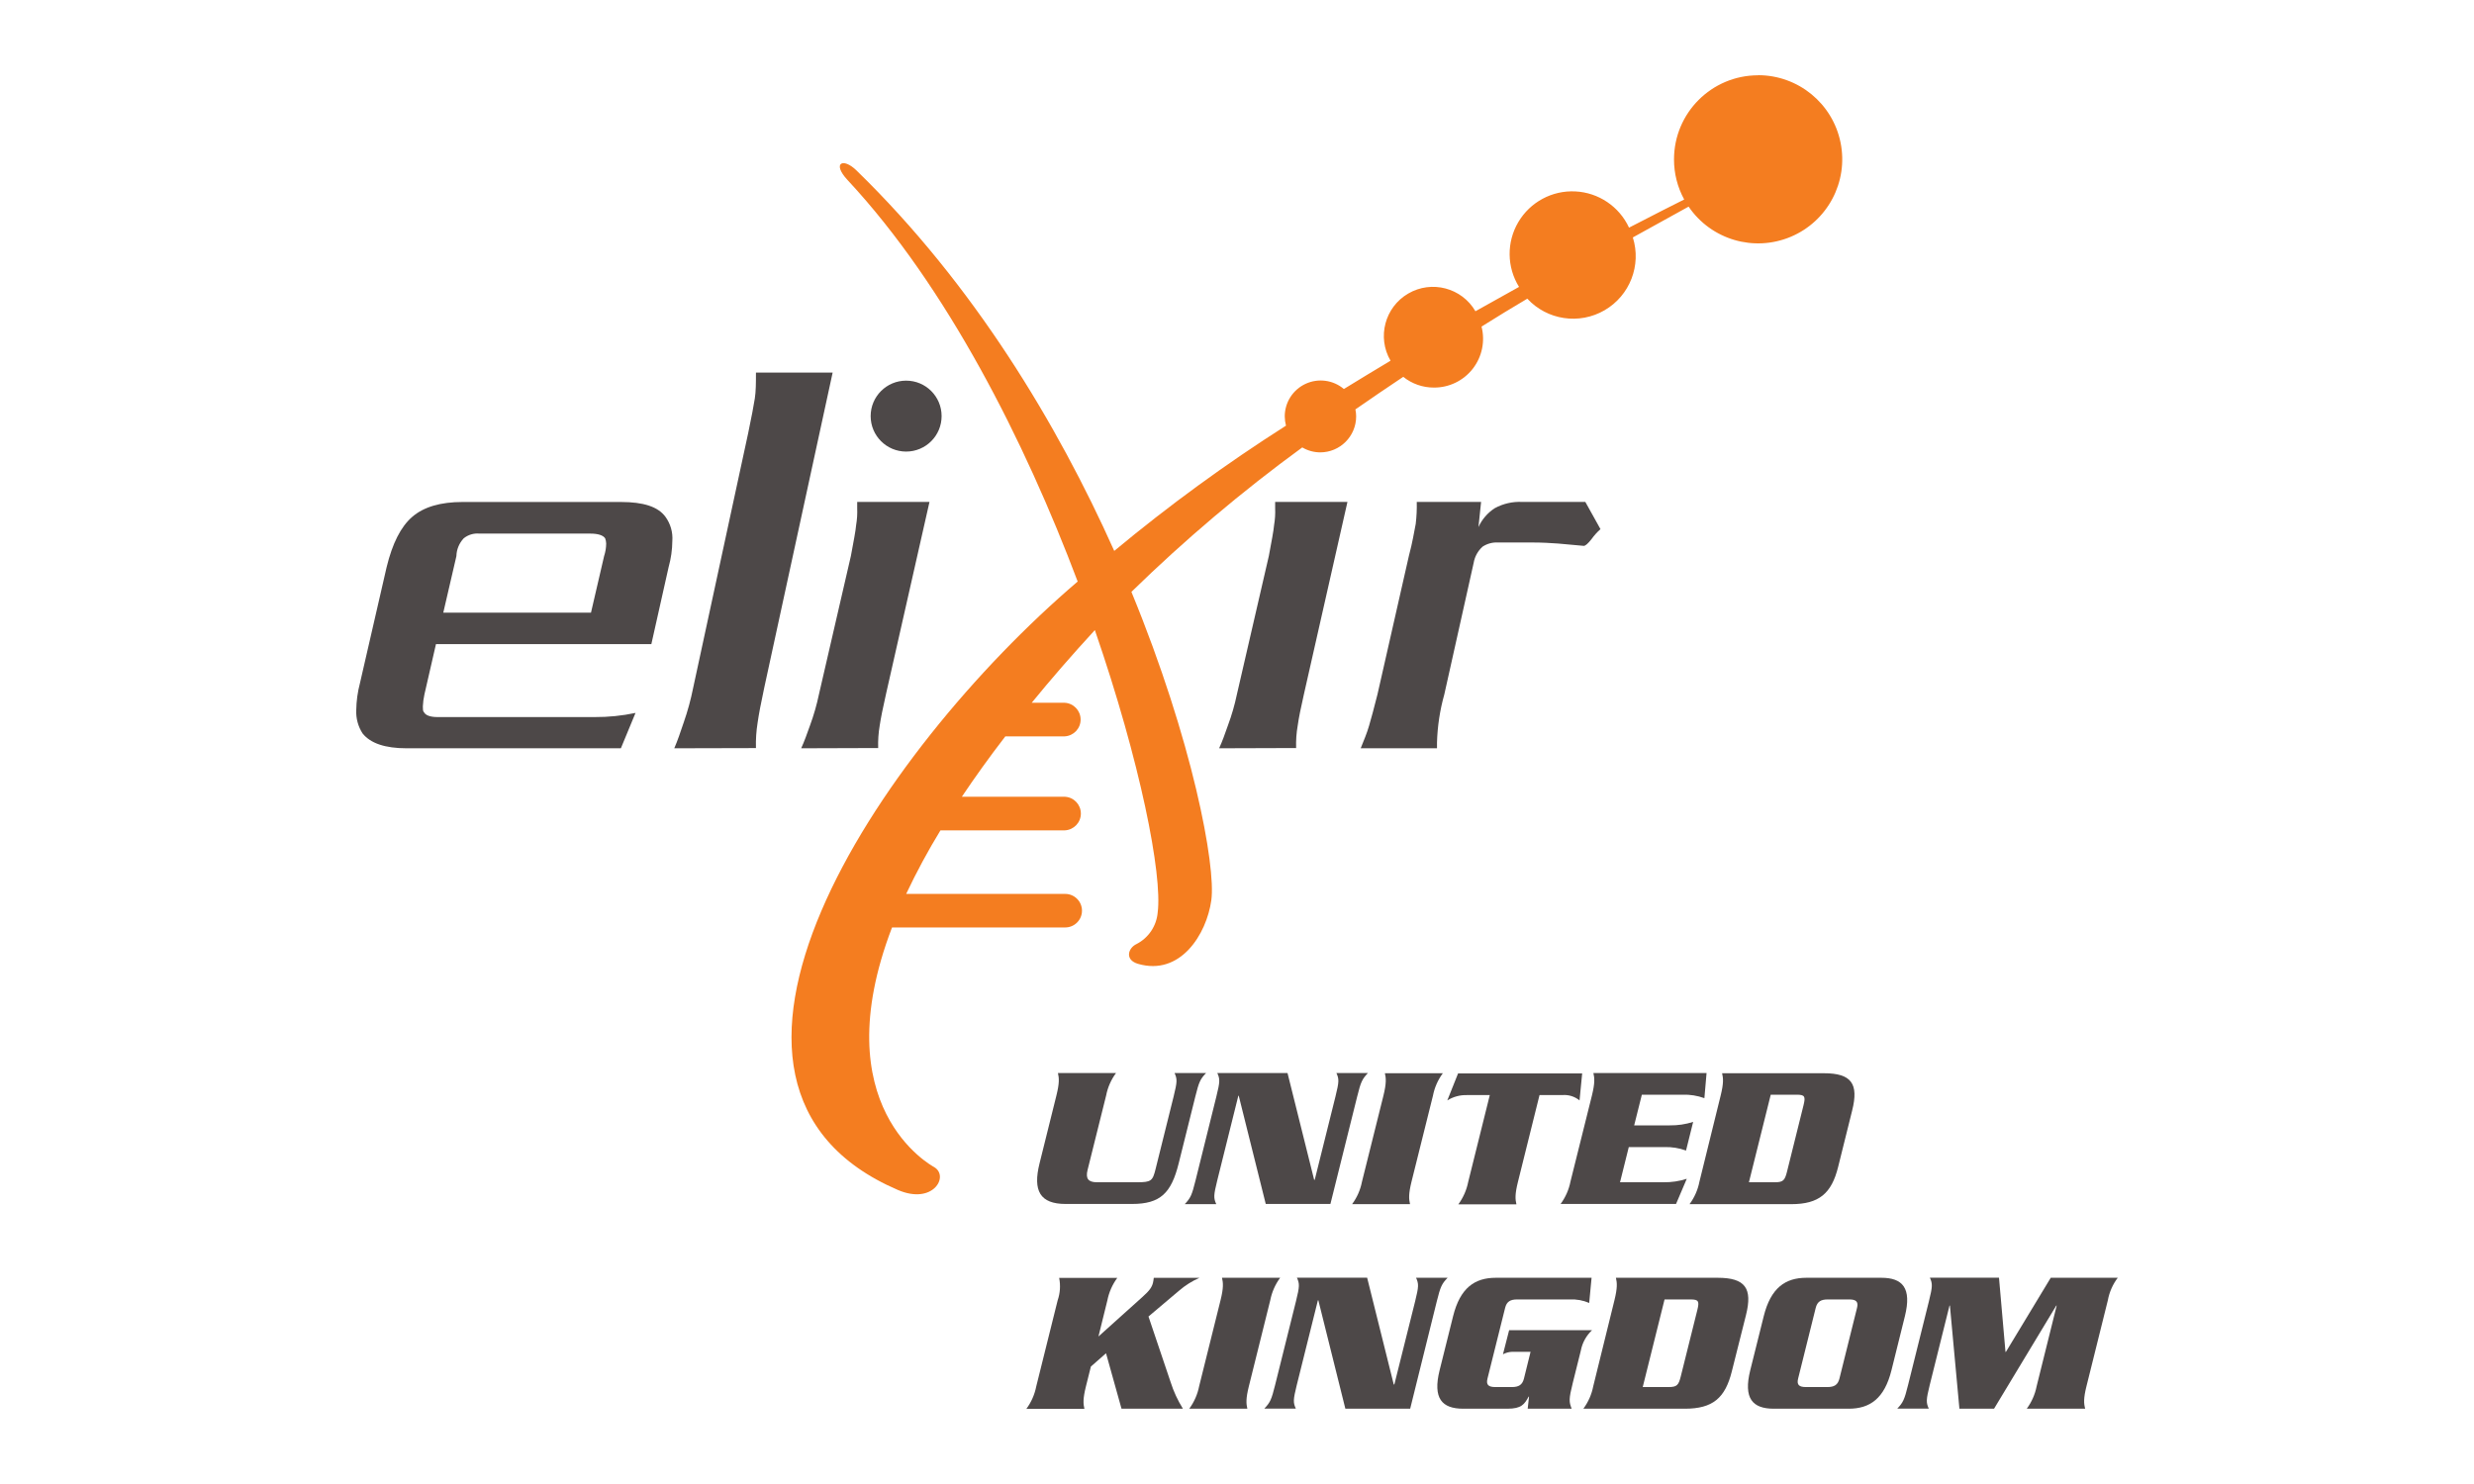
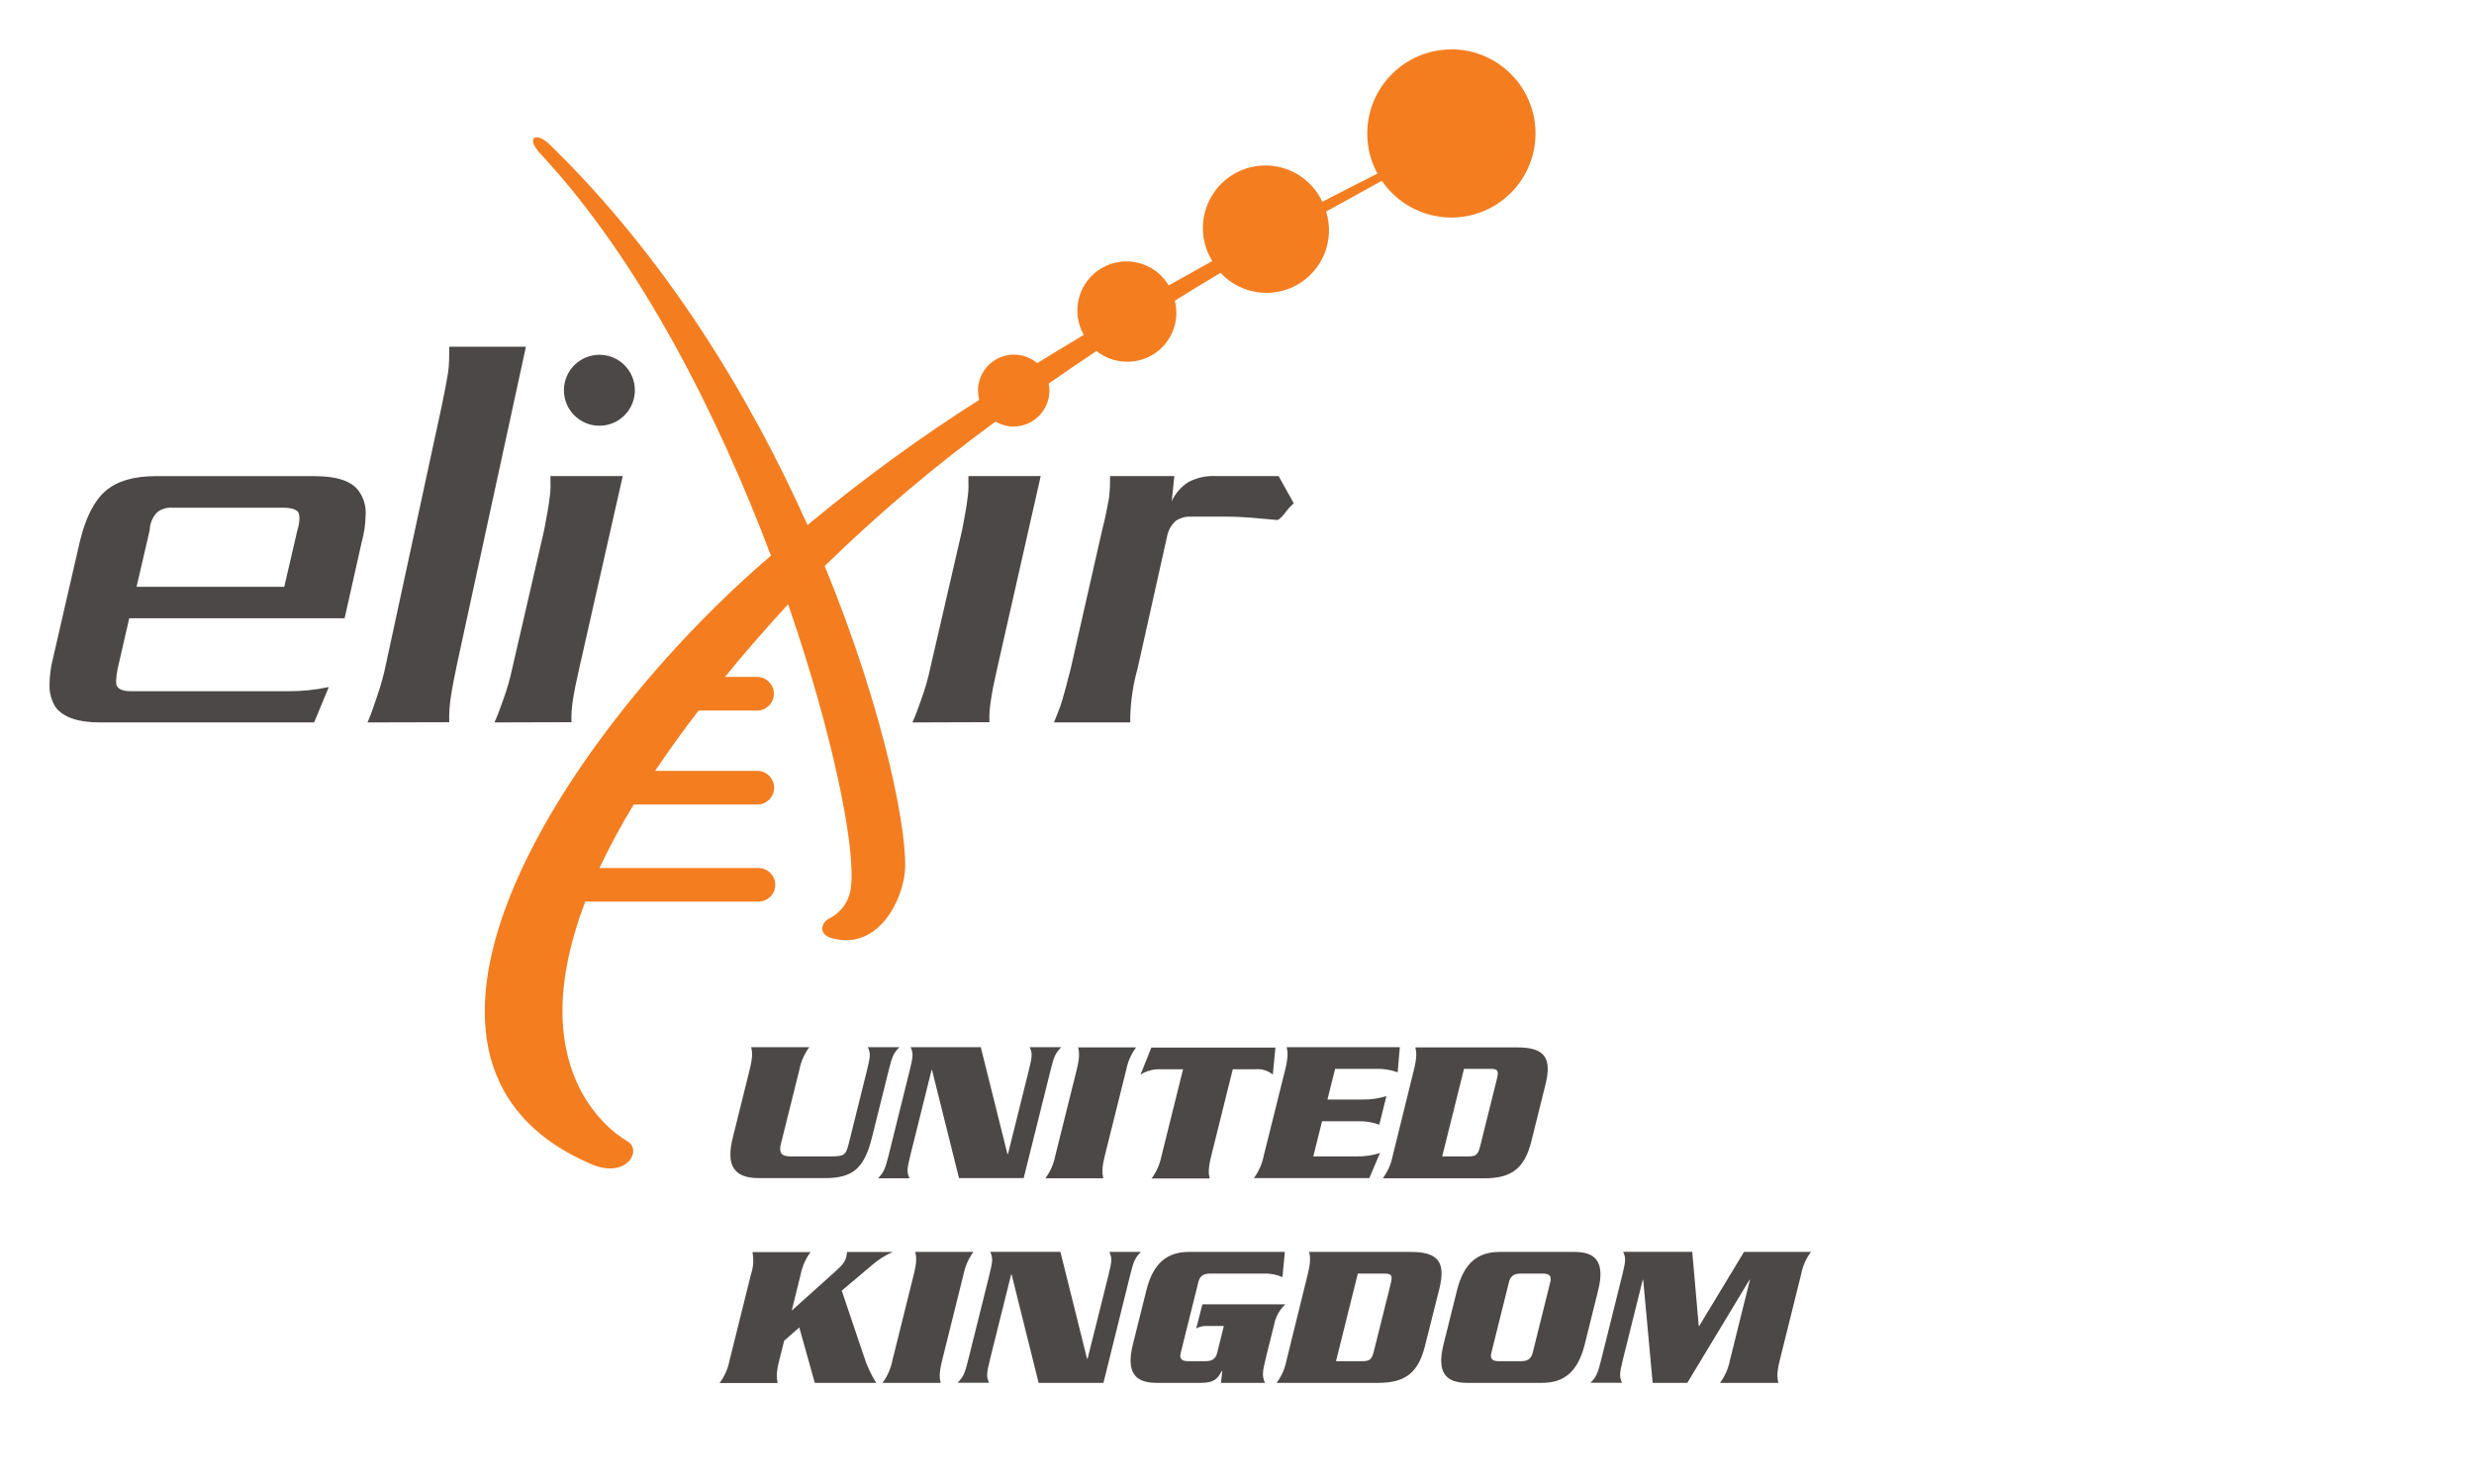
- <svg xmlns="http://www.w3.org/2000/svg" width="500" height="300" viewBox="0 100 500 300">
-   <defs>
-     <style>.cls-1{fill:#4d4848;}.cls-2{fill:#f47d20;}</style>
+ <svg xmlns="http://www.w3.org/2000/svg" width="500" height="300" viewBox="0 100 500 300" version="1.1" id="svg1978">
+   <defs id="defs1935">
+     <style id="style1933">.cls-1{fill:#4d4848;}.cls-2{fill:#f47d20;}</style>
  </defs>
-   <g id="Nodes">
-     <path class="cls-1" d="M161.92,251.27c.63-1.37,1.16-2.85,1.8-4.66a45.12,45.12,0,0,0,1.79-6.24l6.46-28c.53-2.86.95-5,1.06-6.25a16.14,16.14,0,0,0,.21-3.38v-1.27h14.61l-8.79,38.85q-.94,4.13-1.27,6.35a23,23,0,0,0-.31,4.55Z" />
-     <path class="cls-2" d="M355.32,115.22a17,17,0,0,0-17,17,16.81,16.81,0,0,0,2.06,8.11c-1.69.85-5.63,2.82-11.15,5.69A12.65,12.65,0,1,0,307,158q-4.26,2.36-8.81,4.92a9.93,9.93,0,0,0-17.16,10c-3.12,1.87-6.28,3.78-9.43,5.72a7.26,7.26,0,0,0-11.95,5.55,7.65,7.65,0,0,0,.25,1.86,337.79,337.79,0,0,0-34.71,25.32c-11.49-25.68-28.42-53.87-52-76.82l-.07-.07c-2.76-2.72-5-1.52-1.87,1.87l.12.13c20,21.52,35.72,52.67,46.43,81.08-40.63,34.69-85.41,101.91-36.33,123,7.15,3.07,10.41-2.81,7.33-4.62-.55-.32-22.41-12.14-8.52-48.45h35a3.39,3.39,0,1,0,0-6.78H183.14a135.68,135.68,0,0,1,6.93-12.85h25.16a3.4,3.4,0,0,0,0-6.79H194.39c2.6-3.88,5.51-7.95,8.79-12.21h12a3.4,3.4,0,0,0,0-6.79h-6.67q5.7-7,12.64-14.56l.12-.14c9.22,26.72,13.68,49.5,12.7,57.1a7.93,7.93,0,0,1-4.27,6.37c-1.72.81-2.43,3.19.27,4,8.59,2.53,13.89-6,14.84-12.85s-3.74-32.19-16.15-62.34a316.1,316.1,0,0,1,34.53-29.2,7.19,7.19,0,0,0,3.62,1,7.27,7.27,0,0,0,7.27-7.26,6.74,6.74,0,0,0-.15-1.43q4.88-3.39,9.67-6.58a9.84,9.84,0,0,0,6.18,2.17,9.87,9.87,0,0,0,9.64-12.33q4.78-3,9.25-5.64A12.64,12.64,0,0,0,330,148c5.4-3,9.34-5.14,11.27-6.23a17,17,0,1,0,14.05-26.57Z" />
-     <path class="cls-1" d="M125.48,251.27H82.18c-4.34,0-7.3-1-8.9-3A8,8,0,0,1,72,243.54a22.47,22.47,0,0,1,.74-5.4l5.4-23.5c1.16-4.76,2.85-8.15,5.18-10.16s5.72-3,10.17-3h32c4.55,0,7.51.95,9,3a7.36,7.36,0,0,1,1.39,4.87,20.42,20.42,0,0,1-.75,5.29l-3.49,15.57H88.11l-2.33,10.16a14,14,0,0,0-.32,2.43c0,.53,0,1,.22,1.16.31.64,1.26,1,2.75,1h31.75a38.76,38.76,0,0,0,8.26-.84Zm-3.39-38.85a8.34,8.34,0,0,0,.42-2.54,3.07,3.07,0,0,0-.21-1.06c-.42-.63-1.48-.95-3-.95H96.89a4.4,4.4,0,0,0-3.17.95,5.45,5.45,0,0,0-1.48,3.6l-2.65,11.43h29.85Z" />
-     <path class="cls-1" d="M136.27,251.27c.67-1.54,1.23-3.2,1.91-5.22a52,52,0,0,0,1.91-7l11.12-51.5c.67-3.21,1.12-5.58,1.34-7s.23-3.09.23-5.23h15.5L154.46,239q-1,4.64-1.35,7.13a27.12,27.12,0,0,0-.33,5.1Z" />
-     <path class="cls-1" d="M314.89,209.88c-1.59-.11-3.18-.21-5-.21h-7.09a5.15,5.15,0,0,0-3.17.84,5.7,5.7,0,0,0-1.8,3.28l-5.93,26.58a40.11,40.11,0,0,0-1.48,9.74v1.16H275c.63-1.59,1.27-3.07,1.69-4.55s1-3.5,1.7-6.35l6.35-28c.74-2.75,1.06-4.87,1.38-6.46a31.44,31.44,0,0,0,.21-4.44h13l-.53,5.08a9,9,0,0,1,3.28-3.81,10.48,10.48,0,0,1,5.61-1.27H320.4l3.06,5.5a12.16,12.16,0,0,0-1.8,2c-.74.95-1.26,1.38-1.58,1.38C318.17,210.2,316.47,210,314.89,209.88Z" />
-     <path class="cls-1" d="M246.39,251.27c.63-1.37,1.16-2.85,1.79-4.66a43.67,43.67,0,0,0,1.8-6.24l6.46-28c.53-2.86.95-5,1.06-6.25a16.14,16.14,0,0,0,.21-3.38v-1.27h14.61l-8.79,38.85c-.63,2.75-1.06,4.87-1.26,6.35a22.31,22.31,0,0,0-.32,4.55Z" />
-     <path class="cls-1" d="M190.3,184.11a7.17,7.17,0,1,1-7.16-7.16A7.16,7.16,0,0,1,190.3,184.11Z" />
-     <path class="cls-1" d="M229.86,339c2.81,0,3.09-.29,3.68-2.65l3.65-14.68c.74-3,.75-3.51.19-4.75h6.37c-1.18,1.24-1.43,1.77-2.17,4.75l-3.37,13.53c-1.5,6-3.69,8.19-9.44,8.19h-13.4c-5.17,0-6.66-2.65-5.28-8.19l3.41-13.73c.63-2.53.55-3.52.31-4.55h11.74a11.18,11.18,0,0,0-2,4.55l-3.75,15.05c-.43,1.74.13,2.48,1.9,2.48Z" />
-     <path class="cls-1" d="M250.35,321.51h-.08L246,338.67c-.74,3-.75,3.51-.19,4.76h-6.37c1.17-1.25,1.43-1.78,2.17-4.76l4.22-17c.74-3,.75-3.51.19-4.75h14.19l5.38,21.58h.12l4.19-16.83c.74-3,.75-3.51.19-4.75h6.37c-1.17,1.24-1.43,1.77-2.17,4.75l-5.41,21.72H255.81Z" />
-     <path class="cls-1" d="M273.26,343.43a11.16,11.16,0,0,0,2-4.55l4.33-17.37c.62-2.53.54-3.52.3-4.55H291.6a11.16,11.16,0,0,0-2,4.55l-4.33,17.37c-.62,2.52-.54,3.51-.3,4.55Z" />
-     <path class="cls-1" d="M319.76,317l-.53,5.46a4.81,4.81,0,0,0-3.5-1.08h-4.59l-4.36,17.54c-.63,2.52-.55,3.51-.31,4.55H294.73a11.44,11.44,0,0,0,2-4.55l4.36-17.54h-4.59a7.09,7.09,0,0,0-4,1.08l2.18-5.46Z" />
-     <path class="cls-1" d="M336.18,339a14.47,14.47,0,0,0,4.72-.7l-2.17,5.09H315.4a11.29,11.29,0,0,0,2-4.55l4.33-17.37c.62-2.53.54-3.52.3-4.55H344.9l-.44,5.08a11.82,11.82,0,0,0-4.41-.7h-8.23l-1.55,6.2h7.2a14.87,14.87,0,0,0,4.72-.7l-1.44,5.79a11.73,11.73,0,0,0-4.37-.7h-7.2L327.41,339Z" />
-     <path class="cls-1" d="M347.74,321.51c.63-2.53.54-3.52.3-4.55H368.6c5.62,0,7.07,2.15,5.73,7.52l-2.84,11.42c-1.33,5.37-3.86,7.53-9.48,7.53H341.46a11.31,11.31,0,0,0,2-4.55ZM353.46,339h5.26c1.65,0,2-.37,2.44-2.15l3.33-13.4c.44-1.78.29-2.15-1.37-2.15h-5.25Z" />
-     <path class="cls-1" d="M236.57,379.36a23.78,23.78,0,0,0,2.5,5.42H226.66l-3.13-11.21-3.06,2.69-1,4c-.63,2.52-.55,3.52-.31,4.55H207.43a11.37,11.37,0,0,0,2-4.55l4.32-17.37a8.73,8.73,0,0,0,.31-4.55h11.74a11.37,11.37,0,0,0-2,4.55L222,370.18l8.9-8c1.49-1.33,1.9-2,2.12-2.86a8.5,8.5,0,0,0,.16-1h9.23a16.34,16.34,0,0,0-4.13,2.61l-6.17,5.21Z" />
-     <path class="cls-1" d="M240.35,384.78a11.37,11.37,0,0,0,2-4.55l4.32-17.37c.63-2.52.54-3.52.3-4.55h11.75a11.37,11.37,0,0,0-2,4.55l-4.32,17.37c-.63,2.52-.55,3.52-.31,4.55Z" />
-     <path class="cls-1" d="M266.44,362.86h-.09L262.08,380c-.74,3-.75,3.52-.19,4.76h-6.37c1.18-1.24,1.44-1.78,2.18-4.76l4.22-16.95c.74-3,.75-3.52.19-4.76H276.3l5.38,21.59h.12L286,363.07c.74-3,.75-3.52.19-4.76h6.37c-1.18,1.24-1.44,1.78-2.18,4.76L285,384.78H271.9Z" />
-     <path class="cls-1" d="M321.76,368.9a7.6,7.6,0,0,0-2.27,4.13l-1.63,6.54c-.81,3.27-.78,3.8-.22,5.21h-8.89l.27-2.44h-.08c-.84,1.53-1.43,2.44-4.29,2.44h-8.93c-4.3,0-6.19-2.07-4.77-7.78l2.72-10.91c1.42-5.71,4.34-7.78,8.64-7.78h19.35l-.48,5.09a8.79,8.79,0,0,0-3.88-.71H306.59c-1.32,0-2.09.42-2.4,1.7l-3.57,14.31c-.32,1.28.24,1.7,1.57,1.7h3.39c1.32,0,2.09-.42,2.41-1.7l1.34-5.42h-3.76a4.16,4.16,0,0,0-1.82.5L305,368.9Z" />
-     <path class="cls-1" d="M326.28,362.86c.62-2.52.54-3.52.3-4.55h20.56c5.62,0,7.07,2.15,5.73,7.53L350,377.25c-1.34,5.38-3.86,7.53-9.48,7.53H320a11.23,11.23,0,0,0,2-4.55ZM332,380.4h5.25c1.66,0,2-.38,2.44-2.16l3.34-13.4c.44-1.77.28-2.15-1.37-2.15h-5.25Z" />
-     <path class="cls-1" d="M356.45,366.09c1.42-5.71,4.33-7.78,8.63-7.78h15.14c4.3,0,6.18,2.07,4.76,7.78L382.27,377c-1.42,5.71-4.34,7.78-8.64,7.78H358.49c-4.3,0-6.18-2.07-4.76-7.78Zm6.95,12.61c-.32,1.28.24,1.7,1.56,1.7h4.39c1.32,0,2.08-.42,2.4-1.7l3.56-14.31c.32-1.28-.24-1.7-1.56-1.7h-4.38c-1.33,0-2.09.42-2.41,1.7Z" />
-     <path class="cls-1" d="M414.46,358.31H428a10.76,10.76,0,0,0-2,4.55l-4.32,17.37c-.63,2.52-.54,3.52-.26,4.55H409.61a11.37,11.37,0,0,0,2-4.55l4.05-16.3h-.08L403,384.78h-7l-1.92-20.85H394L390,380c-.74,3-.75,3.52-.19,4.76h-6.37c1.18-1.24,1.44-1.78,2.18-4.76l4.22-16.95c.74-3,.75-3.52.19-4.76H404l1.31,15h.09Z" />
+   <g id="Nodes" transform="translate(-61.99117,-5.225838)">
+     <path class="cls-1" d="m 161.92,251.27 c 0.63,-1.37 1.16,-2.85 1.8,-4.66 a 45.12,45.12 0 0 0 1.79,-6.24 l 6.46,-28 c 0.53,-2.86 0.95,-5 1.06,-6.25 a 16.14,16.14 0 0 0 0.21,-3.38 v -1.27 h 14.61 l -8.79,38.85 q -0.94,4.13 -1.27,6.35 a 23,23 0 0 0 -0.31,4.55 z" id="path1937" style="fill:#4d4848" />
+     <path class="cls-2" d="m 355.32,115.22 a 17,17 0 0 0 -17,17 16.81,16.81 0 0 0 2.06,8.11 c -1.69,0.85 -5.63,2.82 -11.15,5.69 A 12.65,12.65 0 1 0 307,158 q -4.26,2.36 -8.81,4.92 a 9.931,9.931 0 0 0 -17.16,10 c -3.12,1.87 -6.28,3.78 -9.43,5.72 a 7.26,7.26 0 0 0 -11.95,5.55 7.65,7.65 0 0 0 0.25,1.86 337.79,337.79 0 0 0 -34.71,25.32 c -11.49,-25.68 -28.42,-53.87 -52,-76.82 l -0.07,-0.07 c -2.76,-2.72 -5,-1.52 -1.87,1.87 l 0.12,0.13 c 20,21.52 35.72,52.67 46.43,81.08 -40.63,34.69 -85.41,101.91 -36.33,123 7.15,3.07 10.41,-2.81 7.33,-4.62 -0.55,-0.32 -22.41,-12.14 -8.52,-48.45 h 35 a 3.39,3.39 0 1 0 0,-6.78 h -32.14 a 135.68,135.68 0 0 1 6.93,-12.85 h 25.16 a 3.4,3.4 0 0 0 0,-6.79 h -20.84 c 2.6,-3.88 5.51,-7.95 8.79,-12.21 h 12 a 3.4,3.4 0 0 0 0,-6.79 h -6.67 q 5.7,-7 12.64,-14.56 l 0.12,-0.14 c 9.22,26.72 13.68,49.5 12.7,57.1 a 7.93,7.93 0 0 1 -4.27,6.37 c -1.72,0.81 -2.43,3.19 0.27,4 8.59,2.53 13.89,-6 14.84,-12.85 0.95,-6.85 -3.74,-32.19 -16.15,-62.34 a 316.1,316.1 0 0 1 34.53,-29.2 7.19,7.19 0 0 0 3.62,1 7.27,7.27 0 0 0 7.27,-7.26 6.74,6.74 0 0 0 -0.15,-1.43 q 4.88,-3.39 9.67,-6.58 a 9.84,9.84 0 0 0 6.18,2.17 9.87,9.87 0 0 0 9.64,-12.33 q 4.78,-3 9.25,-5.64 A 12.64,12.64 0 0 0 330,148 c 5.4,-3 9.34,-5.14 11.27,-6.23 a 17,17 0 1 0 14.05,-26.57 z" id="path1939" style="fill:#f47d20" />
+     <path class="cls-1" d="m 125.48,251.27 h -43.3 c -4.34,0 -7.3,-1 -8.9,-3 a 8,8 0 0 1 -1.28,-4.73 22.47,22.47 0 0 1 0.74,-5.4 l 5.4,-23.5 c 1.16,-4.76 2.85,-8.15 5.18,-10.16 2.33,-2.01 5.72,-3 10.17,-3 h 32 c 4.55,0 7.51,0.95 9,3 a 7.36,7.36 0 0 1 1.39,4.87 20.42,20.42 0 0 1 -0.75,5.29 l -3.49,15.57 H 88.11 l -2.33,10.16 a 14,14 0 0 0 -0.32,2.43 c 0,0.53 0,1 0.22,1.16 0.31,0.64 1.26,1 2.75,1 h 31.75 a 38.76,38.76 0 0 0 8.26,-0.84 z m -3.39,-38.85 a 8.34,8.34 0 0 0 0.42,-2.54 3.07,3.07 0 0 0 -0.21,-1.06 c -0.42,-0.63 -1.48,-0.95 -3,-0.95 H 96.89 a 4.4,4.4 0 0 0 -3.17,0.95 5.45,5.45 0 0 0 -1.48,3.6 l -2.65,11.43 h 29.85 z" id="path1941" style="fill:#4d4848" />
+     <path class="cls-1" d="m 136.27,251.27 c 0.67,-1.54 1.23,-3.2 1.91,-5.22 a 52,52 0 0 0 1.91,-7 l 11.12,-51.5 c 0.67,-3.21 1.12,-5.58 1.34,-7 0.22,-1.42 0.23,-3.09 0.23,-5.23 h 15.5 L 154.46,239 q -1,4.64 -1.35,7.13 a 27.12,27.12 0 0 0 -0.33,5.1 z" id="path1943" style="fill:#4d4848" />
+     <path class="cls-1" d="m 314.89,209.88 c -1.59,-0.11 -3.18,-0.21 -5,-0.21 h -7.09 a 5.15,5.15 0 0 0 -3.17,0.84 5.7,5.7 0 0 0 -1.8,3.28 l -5.93,26.58 a 40.11,40.11 0 0 0 -1.48,9.74 v 1.16 H 275 c 0.63,-1.59 1.27,-3.07 1.69,-4.55 0.42,-1.48 1,-3.5 1.7,-6.35 l 6.35,-28 c 0.74,-2.75 1.06,-4.87 1.38,-6.46 a 31.44,31.44 0 0 0 0.21,-4.44 h 13 l -0.53,5.08 a 9,9 0 0 1 3.28,-3.81 10.48,10.48 0 0 1 5.61,-1.27 h 12.71 l 3.06,5.5 a 12.16,12.16 0 0 0 -1.8,2 c -0.74,0.95 -1.26,1.38 -1.58,1.38 -1.91,-0.15 -3.61,-0.35 -5.19,-0.47 z" id="path1945" style="fill:#4d4848" />
+     <path class="cls-1" d="m 246.39,251.27 c 0.63,-1.37 1.16,-2.85 1.79,-4.66 a 43.67,43.67 0 0 0 1.8,-6.24 l 6.46,-28 c 0.53,-2.86 0.95,-5 1.06,-6.25 a 16.14,16.14 0 0 0 0.21,-3.38 v -1.27 h 14.61 l -8.79,38.85 c -0.63,2.75 -1.06,4.87 -1.26,6.35 a 22.31,22.31 0 0 0 -0.32,4.55 z" id="path1947" style="fill:#4d4848" />
+     <path class="cls-1" d="m 190.3,184.11 a 7.17,7.17 0 1 1 -7.16,-7.16 7.16,7.16 0 0 1 7.16,7.16 z" id="path1949" style="fill:#4d4848" />
+     <path class="cls-1" d="m 229.86,339 c 2.81,0 3.09,-0.29 3.68,-2.65 l 3.65,-14.68 c 0.74,-3 0.75,-3.51 0.19,-4.75 h 6.37 c -1.18,1.24 -1.43,1.77 -2.17,4.75 l -3.37,13.53 c -1.5,6 -3.69,8.19 -9.44,8.19 h -13.4 c -5.17,0 -6.66,-2.65 -5.28,-8.19 l 3.41,-13.73 c 0.63,-2.53 0.55,-3.52 0.31,-4.55 h 11.74 a 11.18,11.18 0 0 0 -2,4.55 l -3.75,15.05 c -0.43,1.74 0.13,2.48 1.9,2.48 z" id="path1951" style="fill:#4d4848" />
+     <path class="cls-1" d="m 250.35,321.51 h -0.08 L 246,338.67 c -0.74,3 -0.75,3.51 -0.19,4.76 h -6.37 c 1.17,-1.25 1.43,-1.78 2.17,-4.76 l 4.22,-17 c 0.74,-3 0.75,-3.51 0.19,-4.75 h 14.19 l 5.38,21.58 h 0.12 l 4.19,-16.83 c 0.74,-3 0.75,-3.51 0.19,-4.75 h 6.37 c -1.17,1.24 -1.43,1.77 -2.17,4.75 l -5.41,21.72 h -13.07 z" id="path1953" style="fill:#4d4848" />
+     <path class="cls-1" d="m 273.26,343.43 a 11.16,11.16 0 0 0 2,-4.55 l 4.33,-17.37 c 0.62,-2.53 0.54,-3.52 0.3,-4.55 h 11.71 a 11.16,11.16 0 0 0 -2,4.55 l -4.33,17.37 c -0.62,2.52 -0.54,3.51 -0.3,4.55 z" id="path1955" style="fill:#4d4848" />
+     <path class="cls-1" d="m 319.76,317 -0.53,5.46 a 4.81,4.81 0 0 0 -3.5,-1.08 h -4.59 l -4.36,17.54 c -0.63,2.52 -0.55,3.51 -0.31,4.55 h -11.74 a 11.44,11.44 0 0 0 2,-4.55 l 4.36,-17.54 h -4.59 a 7.09,7.09 0 0 0 -4,1.08 l 2.18,-5.46 z" id="path1957" style="fill:#4d4848" />
+     <path class="cls-1" d="m 336.18,339 a 14.47,14.47 0 0 0 4.72,-0.7 l -2.17,5.09 H 315.4 a 11.29,11.29 0 0 0 2,-4.55 l 4.33,-17.37 c 0.62,-2.53 0.54,-3.52 0.3,-4.55 h 22.87 l -0.44,5.08 a 11.82,11.82 0 0 0 -4.41,-0.7 h -8.23 l -1.55,6.2 h 7.2 a 14.87,14.87 0 0 0 4.72,-0.7 l -1.44,5.79 a 11.73,11.73 0 0 0 -4.37,-0.7 h -7.2 l -1.77,7.11 z" id="path1959" style="fill:#4d4848" />
+     <path class="cls-1" d="m 347.74,321.51 c 0.63,-2.53 0.54,-3.52 0.3,-4.55 h 20.56 c 5.62,0 7.07,2.15 5.73,7.52 l -2.84,11.42 c -1.33,5.37 -3.86,7.53 -9.48,7.53 h -20.55 a 11.31,11.31 0 0 0 2,-4.55 z m 5.72,17.49 h 5.26 c 1.65,0 2,-0.37 2.44,-2.15 l 3.33,-13.4 c 0.44,-1.78 0.29,-2.15 -1.37,-2.15 h -5.25 z" id="path1961" style="fill:#4d4848" />
+     <path class="cls-1" d="m 236.57,379.36 a 23.78,23.78 0 0 0 2.5,5.42 h -12.41 l -3.13,-11.21 -3.06,2.69 -1,4 c -0.63,2.52 -0.55,3.52 -0.31,4.55 h -11.73 a 11.37,11.37 0 0 0 2,-4.55 l 4.32,-17.37 a 8.73,8.73 0 0 0 0.31,-4.55 h 11.74 a 11.37,11.37 0 0 0 -2,4.55 l -1.8,7.29 8.9,-8 c 1.49,-1.33 1.9,-2 2.12,-2.86 a 8.5,8.5 0 0 0 0.16,-1 h 9.23 a 16.34,16.34 0 0 0 -4.13,2.61 l -6.17,5.21 z" id="path1963" style="fill:#4d4848" />
+     <path class="cls-1" d="m 240.35,384.78 a 11.37,11.37 0 0 0 2,-4.55 l 4.32,-17.37 c 0.63,-2.52 0.54,-3.52 0.3,-4.55 h 11.75 a 11.37,11.37 0 0 0 -2,4.55 l -4.32,17.37 c -0.63,2.52 -0.55,3.52 -0.31,4.55 z" id="path1965" style="fill:#4d4848" />
+     <path class="cls-1" d="m 266.44,362.86 h -0.09 L 262.08,380 c -0.74,3 -0.75,3.52 -0.19,4.76 h -6.37 c 1.18,-1.24 1.44,-1.78 2.18,-4.76 l 4.22,-16.95 c 0.74,-3 0.75,-3.52 0.19,-4.76 h 14.19 l 5.38,21.59 h 0.12 l 4.2,-16.81 c 0.74,-3 0.75,-3.52 0.19,-4.76 h 6.37 c -1.18,1.24 -1.44,1.78 -2.18,4.76 L 285,384.78 h -13.1 z" id="path1967" style="fill:#4d4848" />
+     <path class="cls-1" d="m 321.76,368.9 a 7.6,7.6 0 0 0 -2.27,4.13 l -1.63,6.54 c -0.81,3.27 -0.78,3.8 -0.22,5.21 h -8.89 l 0.27,-2.44 h -0.08 c -0.84,1.53 -1.43,2.44 -4.29,2.44 h -8.93 c -4.3,0 -6.19,-2.07 -4.77,-7.78 l 2.72,-10.91 c 1.42,-5.71 4.34,-7.78 8.64,-7.78 h 19.35 l -0.48,5.09 a 8.79,8.79 0 0 0 -3.88,-0.71 h -10.71 c -1.32,0 -2.09,0.42 -2.4,1.7 l -3.57,14.31 c -0.32,1.28 0.24,1.7 1.57,1.7 h 3.39 c 1.32,0 2.09,-0.42 2.41,-1.7 l 1.34,-5.42 h -3.76 a 4.16,4.16 0 0 0 -1.82,0.5 L 305,368.9 Z" id="path1969" style="fill:#4d4848" />
+     <path class="cls-1" d="m 326.28,362.86 c 0.62,-2.52 0.54,-3.52 0.3,-4.55 h 20.56 c 5.62,0 7.07,2.15 5.73,7.53 L 350,377.25 c -1.34,5.38 -3.86,7.53 -9.48,7.53 H 320 a 11.23,11.23 0 0 0 2,-4.55 z M 332,380.4 h 5.25 c 1.66,0 2,-0.38 2.44,-2.16 l 3.34,-13.4 c 0.44,-1.77 0.28,-2.15 -1.37,-2.15 h -5.25 z" id="path1971" style="fill:#4d4848" />
+     <path class="cls-1" d="m 356.45,366.09 c 1.42,-5.71 4.33,-7.78 8.63,-7.78 h 15.14 c 4.3,0 6.18,2.07 4.76,7.78 L 382.27,377 c -1.42,5.71 -4.34,7.78 -8.64,7.78 h -15.14 c -4.3,0 -6.18,-2.07 -4.76,-7.78 z m 6.95,12.61 c -0.32,1.28 0.24,1.7 1.56,1.7 h 4.39 c 1.32,0 2.08,-0.42 2.4,-1.7 l 3.56,-14.31 c 0.32,-1.28 -0.24,-1.7 -1.56,-1.7 h -4.38 c -1.33,0 -2.09,0.42 -2.41,1.7 z" id="path1973" style="fill:#4d4848" />
+     <path class="cls-1" d="M 414.46,358.31 H 428 a 10.76,10.76 0 0 0 -2,4.55 l -4.32,17.37 c -0.63,2.52 -0.54,3.52 -0.26,4.55 h -11.81 a 11.37,11.37 0 0 0 2,-4.55 l 4.05,-16.3 h -0.08 L 403,384.78 h -7 l -1.92,-20.85 H 394 L 390,380 c -0.74,3 -0.75,3.52 -0.19,4.76 h -6.37 c 1.18,-1.24 1.44,-1.78 2.18,-4.76 l 4.22,-16.95 c 0.74,-3 0.75,-3.52 0.19,-4.76 H 404 l 1.31,15 h 0.09 z" id="path1975" style="fill:#4d4848" />
  </g>
</svg>
